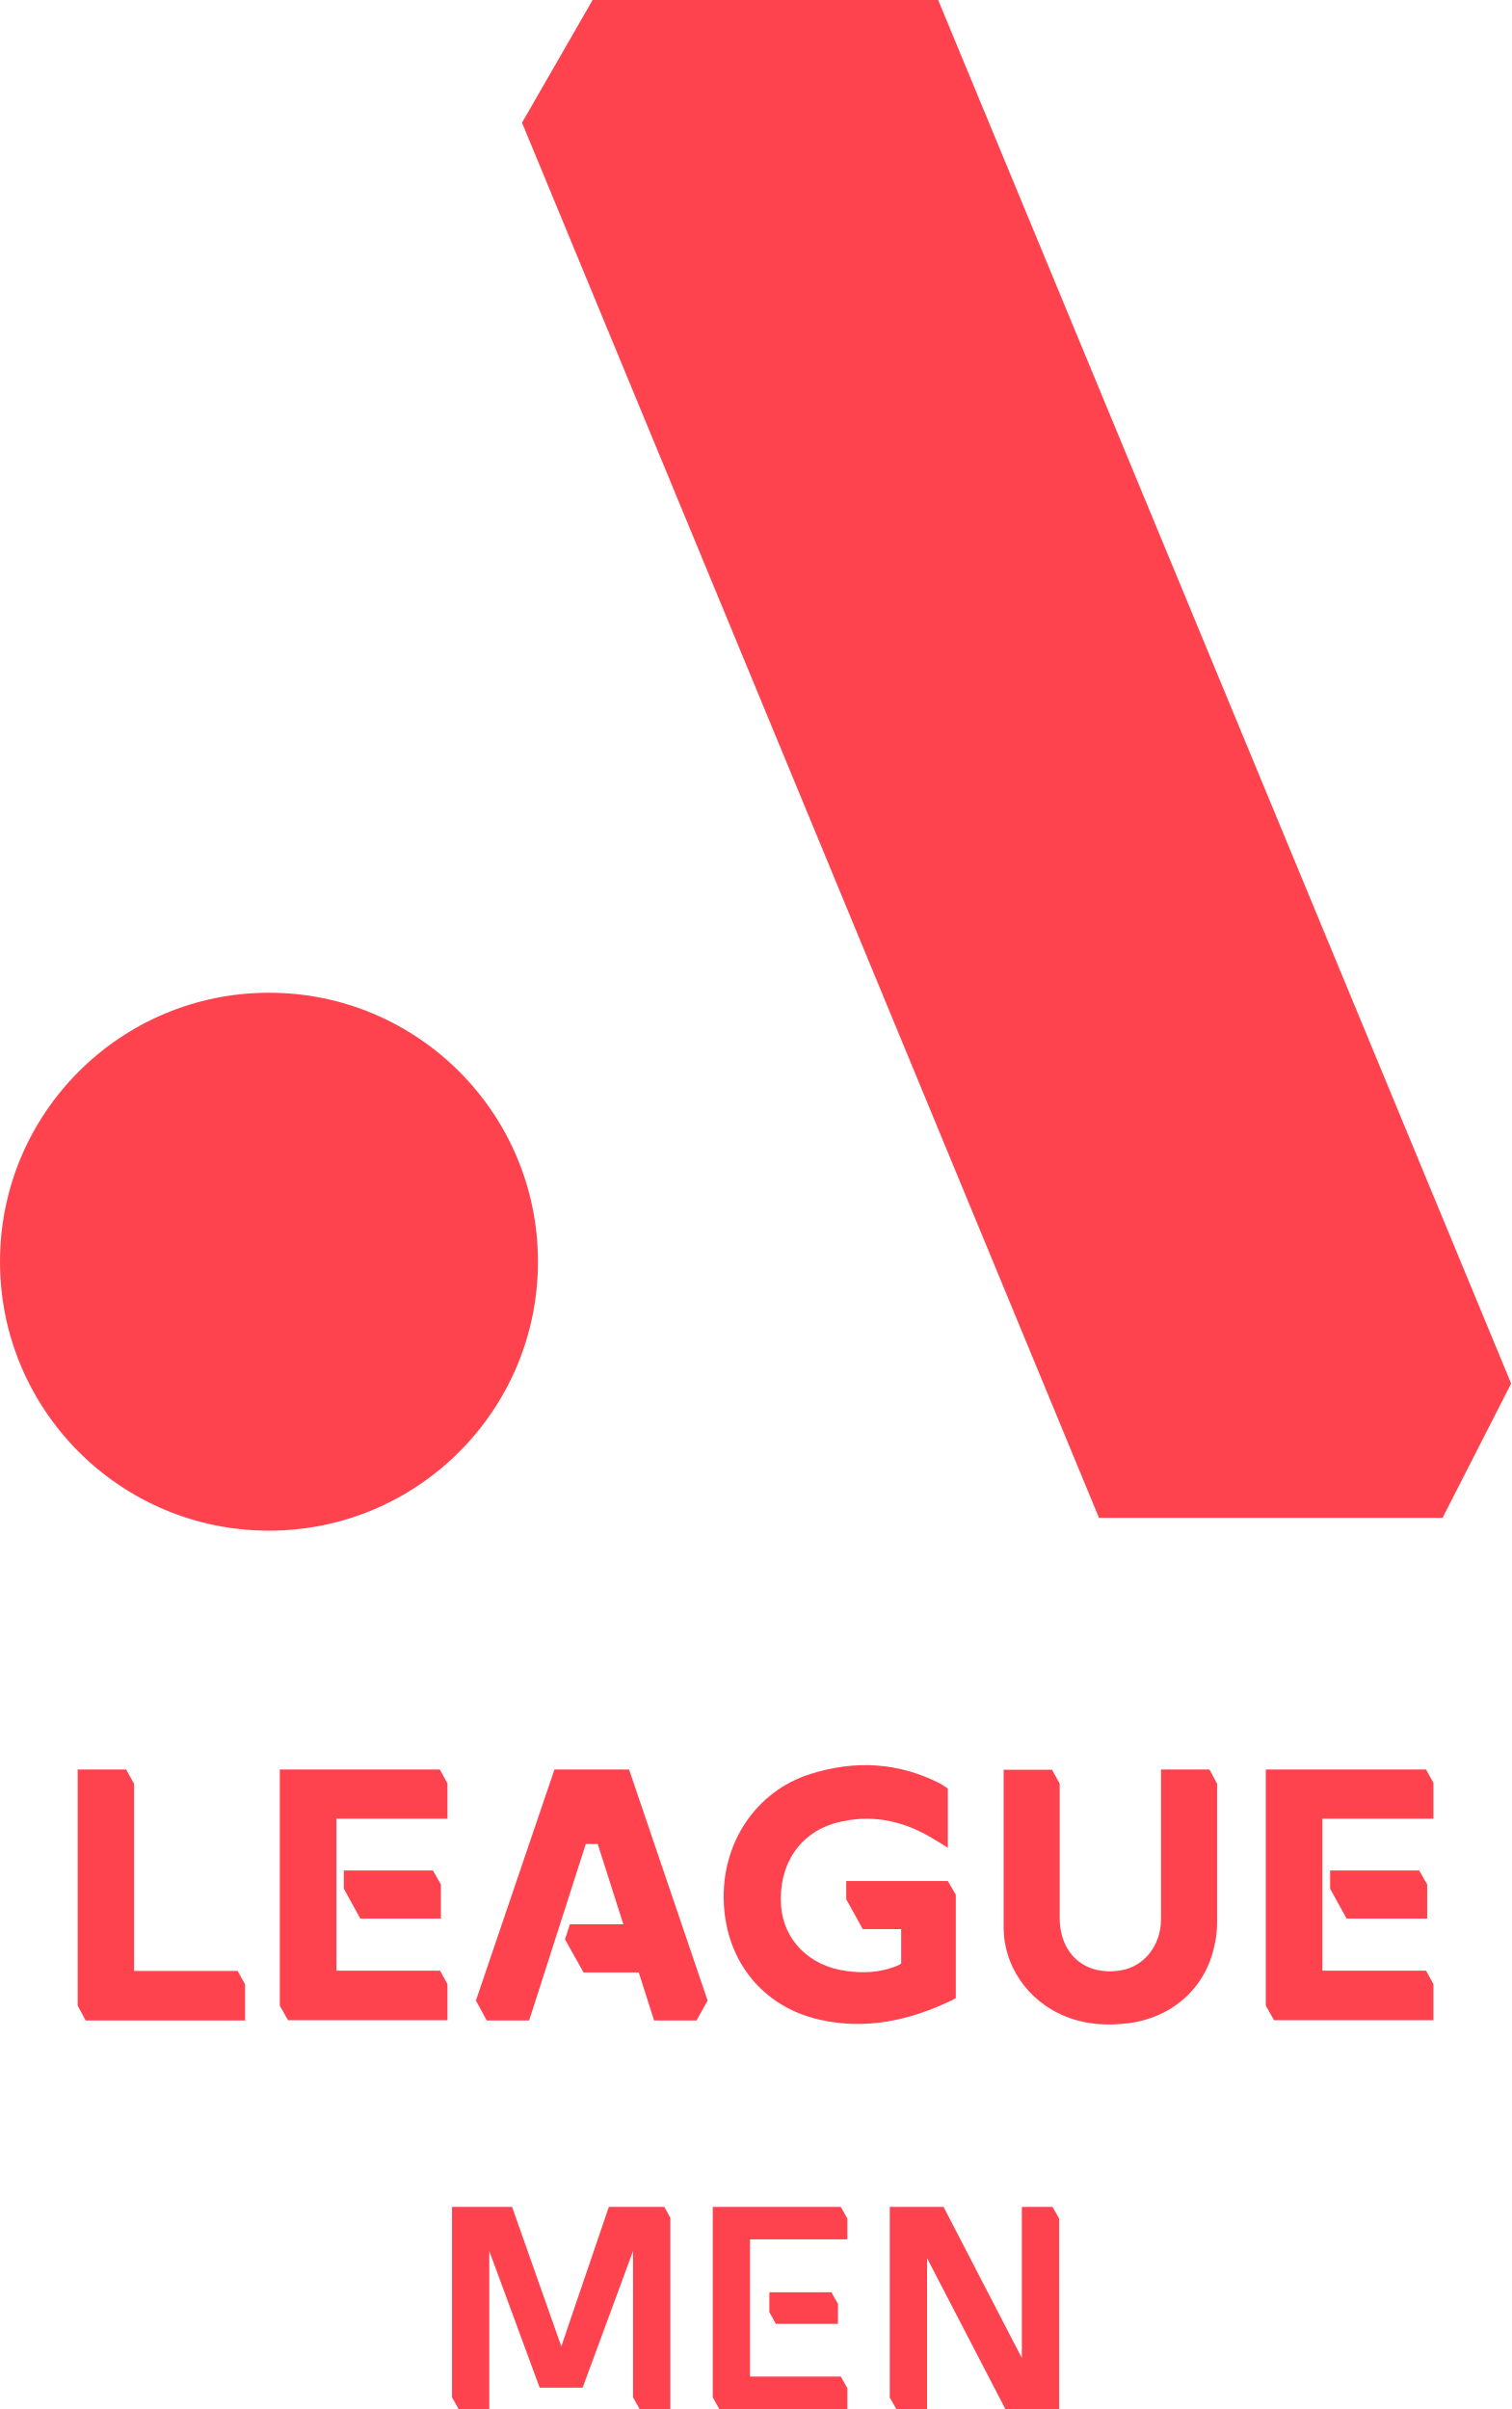
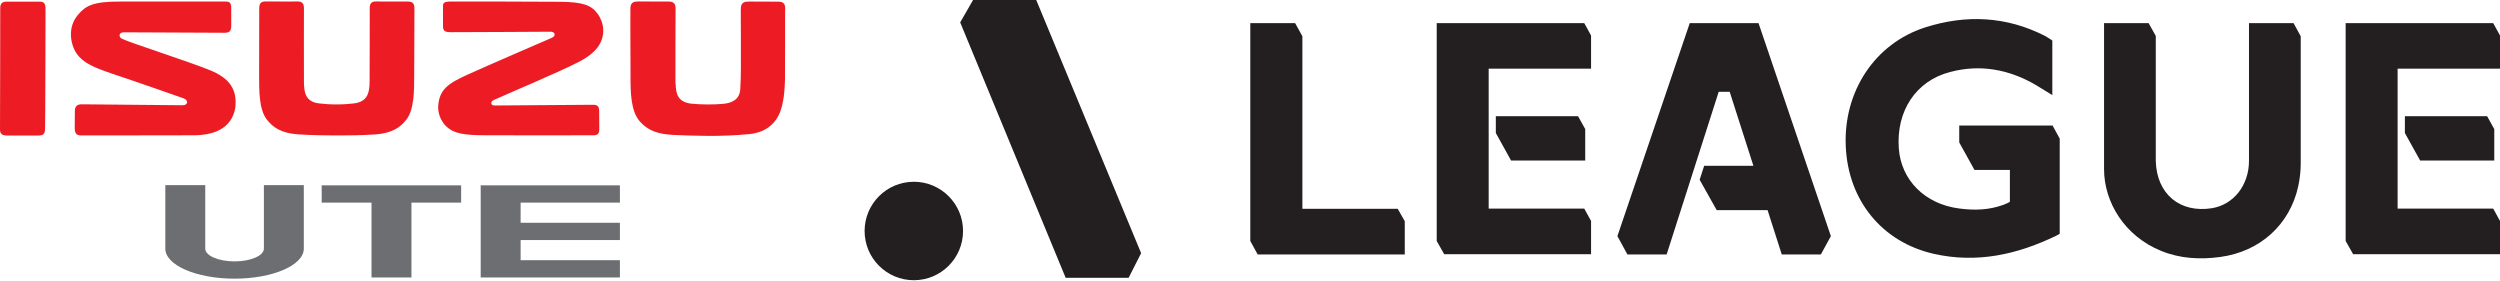
- <svg xmlns="http://www.w3.org/2000/svg" version="1.1" id="Layer_1" x="0px" y="0px" viewBox="0 0 530.9 846.4" style="enable-background:new 0 0 530.9 846.4;" xml:space="preserve">
+ <svg xmlns="http://www.w3.org/2000/svg" version="1.1" id="Layer_1" x="0px" y="0px" viewBox="0 0 2097.5 235" style="enable-background:new 0 0 2097.5 235;" xml:space="preserve">
  <style type="text/css">
- 	.st0{fill:#FF434E;}
+ 	.st0{fill:#231F20;}
+ 	.st1{fill:#ED1C24;}
+ 	.st2{fill:#6D6E71;}
</style>
  <g>
-     <circle class="st0" cx="94.5" cy="443.3" r="94.5" />
-     <polygon class="st0" points="530.9,486.1 506.8,533.3 386.1,533.3 183.4,43.1 208.2,0 329.6,0  " />
+     <g>
+       <circle class="st0" cx="766.7" cy="193.8" r="41.3" />
+       <polygon class="st0" points="957.4,212.4 946.9,233.1 894.1,233.1 805.6,18.8 816.4,0 869.4,0   " />
+     </g>
+     <g>
+       <path class="st0" d="M1728.1,116.3v73.5c0,0,0,5.1,0,6.3c0,0-1.5,1.1-3.2,1.8c-32.5,15.7-66.4,23.2-102.3,15.1    c-43.8-9.9-72-45-74-90.1c-2.1-46.1,24.4-86.5,66.9-100c34.1-10.8,67.8-9.3,100.2,7.2c3,1.7,5.6,3.5,6.2,3.9v45.8    c-5.6-3.5-9.8-6-14-8.6c-22.4-13-46.6-17.5-71.7-10.8c-28.8,7.4-45.4,32.8-43.1,64.2c2,26.7,22,46.6,50.5,50.3    c12.7,1.7,25,1.4,37.1-3c3.8-1.4,5.6-2.6,5.6-2.6v-26.7h-29.7l-12.8-23.1v-14.2h78.3L1728.1,116.3z" />
+       <polygon class="st0" points="1178.6,185.6 1178.6,213.5 1055.2,213.5 1049,202.2 1049,19.4 1086.6,19.4 1092.7,30.4 1092.7,175.2     1172.7,175.2   " />
+       <path class="st0" d="M1930.3,30.4v107.3c0,6.2-0.8,12.5-2.1,18.7c-7.1,32.2-32.1,54.7-65.4,59.2c-17,2.3-33.7,1.4-49.6-5.1    c-30.6-12.4-47.9-40.8-47.9-68.6V19.4h37.4l6,10.8v105c0.8,27.6,20.2,43.7,47,39.5c18.1-2.9,31.2-19.1,31.2-39.8V19.4h37.4    L1930.3,30.4z" />
+       <polygon class="st0" points="1536.1,198.1 1527.7,213.5 1494.9,213.5 1483,176.3 1440.3,176.3 1426,150.8 1429.8,139.1     1471.1,139.1 1451.2,77 1442,77 1398.3,213.5 1365.4,213.5 1357,198.1 1417.7,19.4 1475.4,19.4   " />
+       <path class="st0" d="M1330,108.3v26.4h-62.2l-12.8-23.1V97.5h69L1330,108.3z M1334.9,29.8l-5.7-10.4h-123.8v182.8l6.3,11.1h123.2    v-27.9l-5.7-10.4H1249V57.6h85.9V29.8z" />
+       <path class="st0" d="M2092.7,108.3v26.4h-62.2l-12.8-23.1V97.5h69L2092.7,108.3z M2097.5,29.8l-5.7-10.4H1968v182.8l6.3,11.1    h123.2v-27.9l-5.7-10.4h-80.2V57.6h85.9V29.8z" />
+     </g>
  </g>
  <g>
-     <path class="st0" d="M335.8,665.7v33.4c0,0,0,2.3,0,2.9c0,0-0.7,0.5-1.4,0.8c-14.8,7.1-30.2,10.5-46.5,6.8   c-19.9-4.5-32.7-20.5-33.6-40.9c-1-20.9,11.1-39.3,30.4-45.4c15.5-4.9,30.8-4.2,45.5,3.3c1.4,0.8,2.5,1.6,2.8,1.8v20.8   c-2.5-1.6-4.4-2.7-6.4-3.9c-10.2-5.9-21.2-7.9-32.6-4.9c-13.1,3.4-20.6,14.9-19.6,29.2c0.9,12.1,10,21.2,22.9,22.9   c5.7,0.8,11.4,0.6,16.8-1.4c1.7-0.6,2.5-1.2,2.5-1.2v-12.1h-13.5l-5.8-10.5v-6.4H333L335.8,665.7z" />
-     <polygon class="st0" points="86.1,697.2 86.1,709.9 30.1,709.9 27.3,704.7 27.3,621.7 44.3,621.7 47.1,626.7 47.1,692.5    83.5,692.5  " />
-     <path class="st0" d="M427.6,626.7v48.7c0,2.8-0.3,5.7-1,8.5c-3.2,14.6-14.6,24.8-29.7,26.9c-7.7,1-15.3,0.6-22.5-2.3   c-13.9-5.6-21.8-18.5-21.8-31.1v-55.6h17l2.7,4.9v47.7c0.3,12.5,9.2,19.9,21.4,17.9c8.2-1.3,14.2-8.7,14.2-18.1v-52.5h17   L427.6,626.7z" />
-     <polygon class="st0" points="248.6,702.9 244.7,709.9 229.8,709.9 224.4,693 205,693 198.5,681.4 200.2,676.1 219,676.1 210,647.9    205.8,647.9 185.9,709.9 171,709.9 167.2,702.9 194.8,621.7 221,621.7  " />
-     <path class="st0" d="M154.9,662.1v12h-28.3l-5.8-10.5v-6.4h31.3L154.9,662.1z M157.1,626.4l-2.6-4.7H98.3v83l2.9,5.1h56v-12.7   l-2.6-4.7h-36.4V639h39V626.4z" />
-     <path class="st0" d="M501.4,662.1v12h-28.3l-5.8-10.5v-6.4h31.3L501.4,662.1z M503.6,626.4l-2.6-4.7h-56.3v83l2.9,5.1h56v-12.7   l-2.6-4.7h-36.4V639h39V626.4z" />
-   </g>
-   <g>
-     <path class="st0" d="M179.9,775.4h-21.1v66.9l2.3,4.1h10.8v-55.5l17.7,48h15.1l17.7-48c0,0,0,51.4,0,51.4l2.3,4.1h10.8v-67.2   l-2.1-3.8h-19.5l-16.7,49L179.9,775.4z" />
-     <path class="st0" d="M263.5,786.9V835h31.9l2.3,4.1v7.3h-45l-2.3-4.1v-66.9h45l2.3,4.1v7.3H263.5z M270.3,805.4v7l2.3,4.1h21.8v-7   l-2.3-4.1H270.3z" />
-     <polygon class="st0" points="353.2,846.4 372.1,846.4 372.1,779.5 369.8,775.4 359,775.4 359,828.5 331.5,775.4 312.6,775.4    312.6,842.4 314.9,846.4 325.7,846.4 325.7,793.4  " />
+     <path id="path11" class="st1" d="M286.8,113.6c2.3,0,16.5,0,28-0.8c13.8-1,21-5.7,26.2-12.5c6.5-8.4,6.5-24.2,6.5-36.5   c0-13.7,0.3-53.5,0.2-57.1s-1.4-5.4-5.5-5.4s-15.5,0-19.5,0l-7-0.1c-4.1-0.1-5.4,1.8-5.5,5.4v3.8c0.1,4.2-0.1,44.3-0.1,53.8v4.2   c-0.1,8.6-1.2,17.1-13.5,18.4c-5.3,0.5-7.7,0.8-14.2,0.8c-6.6,0-9-0.3-14.3-0.8c-12.3-1.3-13-9.8-13.1-18.4v-4.2   c0-9.4-0.1-49.5,0-53.8V6.6c-0.1-3.6-1.4-5.4-5.5-5.4l-7,0.1c-4-0.1-15.4,0-19.5-0.1c-4.1-0.1-5.4,1.8-5.5,5.4s0,43.3-0.1,57.1   c0,12.3-0.1,28.1,6.4,36.5c5.2,6.8,12.2,11.5,26.1,12.5c11.5,0.8,25.2,0.9,28.3,0.9L286.8,113.6L286.8,113.6z M37.8,108.2   c-0.1,3.9-1.3,5.4-5.2,5.5c-4,0.1-23.4,0-26.9,0c-3.5-0.1-5.7-1.1-5.7-4.9C0.1,105,0.2,10.2,0.2,6.6s1.7-5.3,5.4-5.2   c3.7,0.1,22.8-0.1,27.9,0c3.8,0,4.7,2.2,4.7,6.1C38.2,12.8,38,104.4,37.8,108.2 M566.9,70.4c0.1,8.9,2.2,14.9,12.4,16.5   c8.2,0.9,19.2,1,27.7,0.2c7.8-0.8,13.8-4,14.1-12.8c0.4-7.4,0.4-8.7,0.5-16.5c0.1-19-0.1-46.6-0.1-49.3l0.1-1.1   c-0.1-4.2,1.9-6,5.4-6l2.1-0.1c4.1,0.1,20.4,0.1,24.3,0.1c3.6,0,5.5,1.8,5.4,6l-0.1,1.3c0.1,4-0.1,46-0.1,58.4   c-0.2,6.3-0.7,20.8-5.5,30c-4.2,8-11.7,14.1-24.4,15.4c-24.4,2.4-46.7,1.4-63.9,0.7c-12.8-0.7-20.9-3.5-27.8-11.1   c-7.7-8.7-8.1-23.5-8-40.6c-0.1-37.6-0.2-48.4-0.1-52V7.3c-0.1-4.2,1.9-6,5.4-6l2.1-0.1c4.1,0.1,21,0.1,25,0.1c3.6,0,5.5,1.8,5.4,6   s-0.1,52.4-0.1,62.9 M376.8,1.3c3.8-0.1,72.1,0,93.4,0.2c18.9,0.2,25.9,2.9,31,9.8c5.9,7.9,6.5,17.9,1.8,26   c-3.4,5.9-9.8,11-19.3,15.6c-7.6,3.9-20.8,9.7-33.7,15.4c-17.3,7.6-33,14.3-35.7,15.6c-3.6,1.8-2.2,4.7,0.6,4.6   c7.4-0.1,78.9-0.6,82.7-0.6s5.1,1.4,5.1,5.5c0,4.3,0.1,11.7,0.1,15c-0.1,4-1.4,5.1-5.1,5.1c-4.3,0.1-80.5,0-85.9,0   c-12.1,0-24.4,0-31.8-3.6c-9.2-4.5-12.4-13.5-12.4-19.8c0.5-15.3,9-20.3,24.5-27.4c17.1-7.8,67.8-29.6,70.9-31   c3.8-1.7,2.6-5.1-0.9-5.1c-2.6,0.1-80.2,0.4-84.1,0.4c-3.8,0-6.3-0.7-6.3-4.4s-0.1-12.9,0-16.7C371.4,2.2,373,1.5,376.8,1.3    M176.4,59c-17.2-7.1-67.2-23.1-73.9-26.4c-3.2-1.4-3-5.5,1.3-5.5c7.4,0.1,80.8,0.3,84.7,0.4c3.8,0,5.5-1.4,5.5-5.6   c0-4.3,0-12.2,0-15.7c-0.1-3.6-1.3-4.9-4.5-4.9s-87.9,0-87.9,0C77.9,1.2,71.9,4.7,65.2,12.7c-8.8,10.5-6,24.7-1,32.1   c5.7,8.2,14.9,11.9,29.8,17c18,5.9,60.3,20.8,60.3,20.8c3.9,1.7,3.6,5.7-1.2,5.7c0,0-80.8-0.8-84.6-0.8c-3.8,0-5.7,1.8-5.7,5.6   c0,3.7-0.1,10.5-0.1,14.4c0,3.8,1.1,6,4.9,6.1s73.3-0.1,94.6-0.1c16.3,0,32-5,35.2-23C199.2,75.1,192.6,65.6,176.4,59" />
+     <g>
+       <path class="st2" d="M254.9,155.3v53.3c0,13.9-26,25.2-58.1,25.2s-58.1-11.3-58.1-25.2v-53.3h33.5v53.3c0,5.9,11,10.7,24.6,10.7    s24.6-4.8,24.6-10.7v-53.3H254.9z" />
+       <polygon class="st2" points="269.9,155.5 269.9,170 311.7,170 311.7,232.8 345.2,232.8 345.2,170 386.9,170 386.9,155.5   " />
+       <polygon class="st2" points="520.1,170 520.1,155.5 403.3,155.5 403.3,232.8 520.1,232.8 520.1,218.3 436.8,218.3 436.8,201.4     520.1,201.4 520.1,186.9 436.8,186.9 436.8,170   " />
+     </g>
  </g>
</svg>
